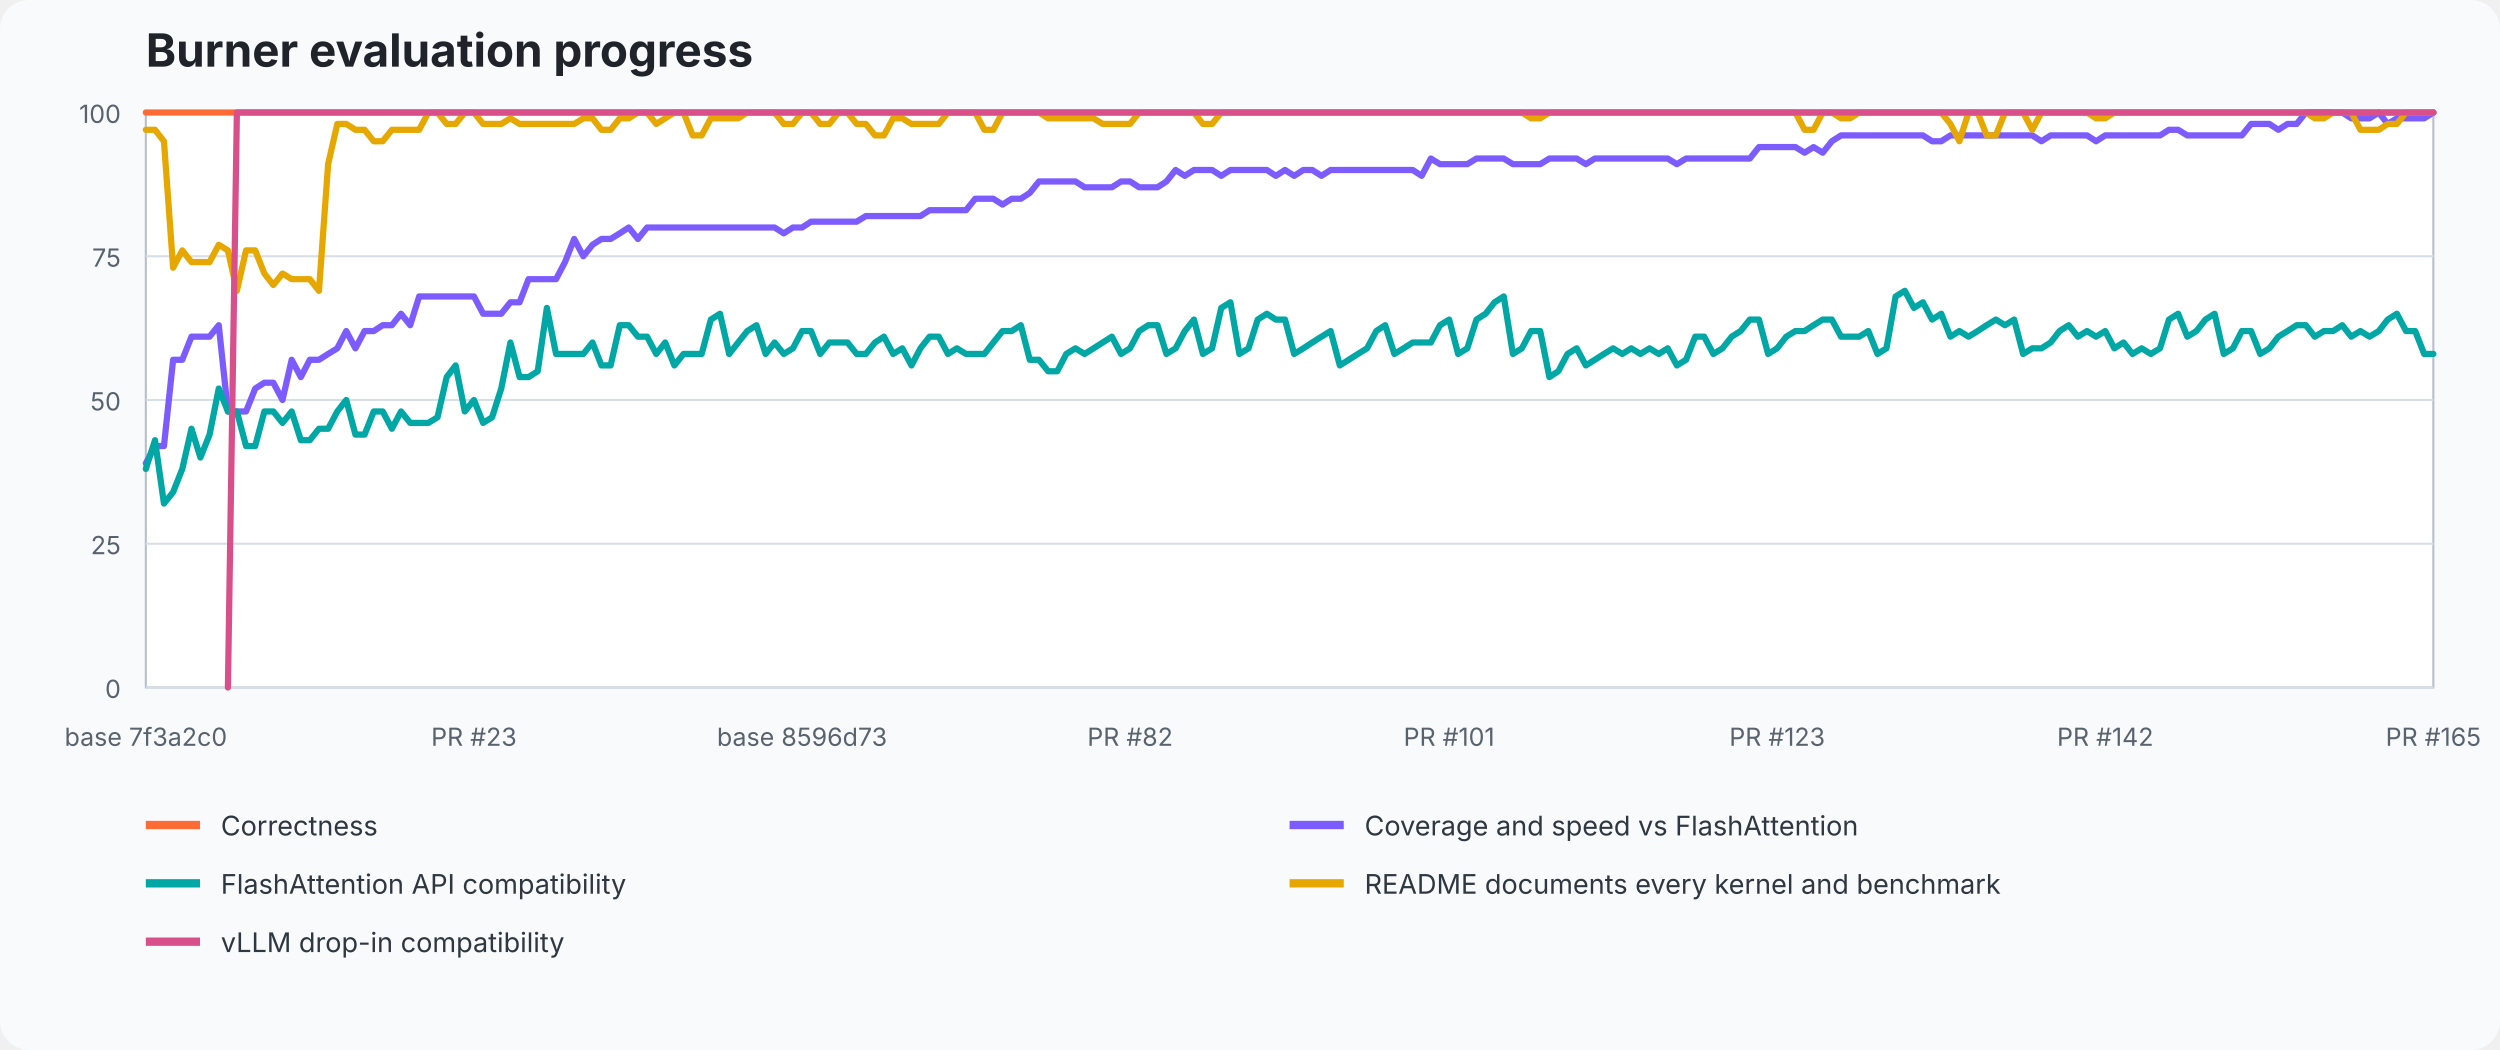
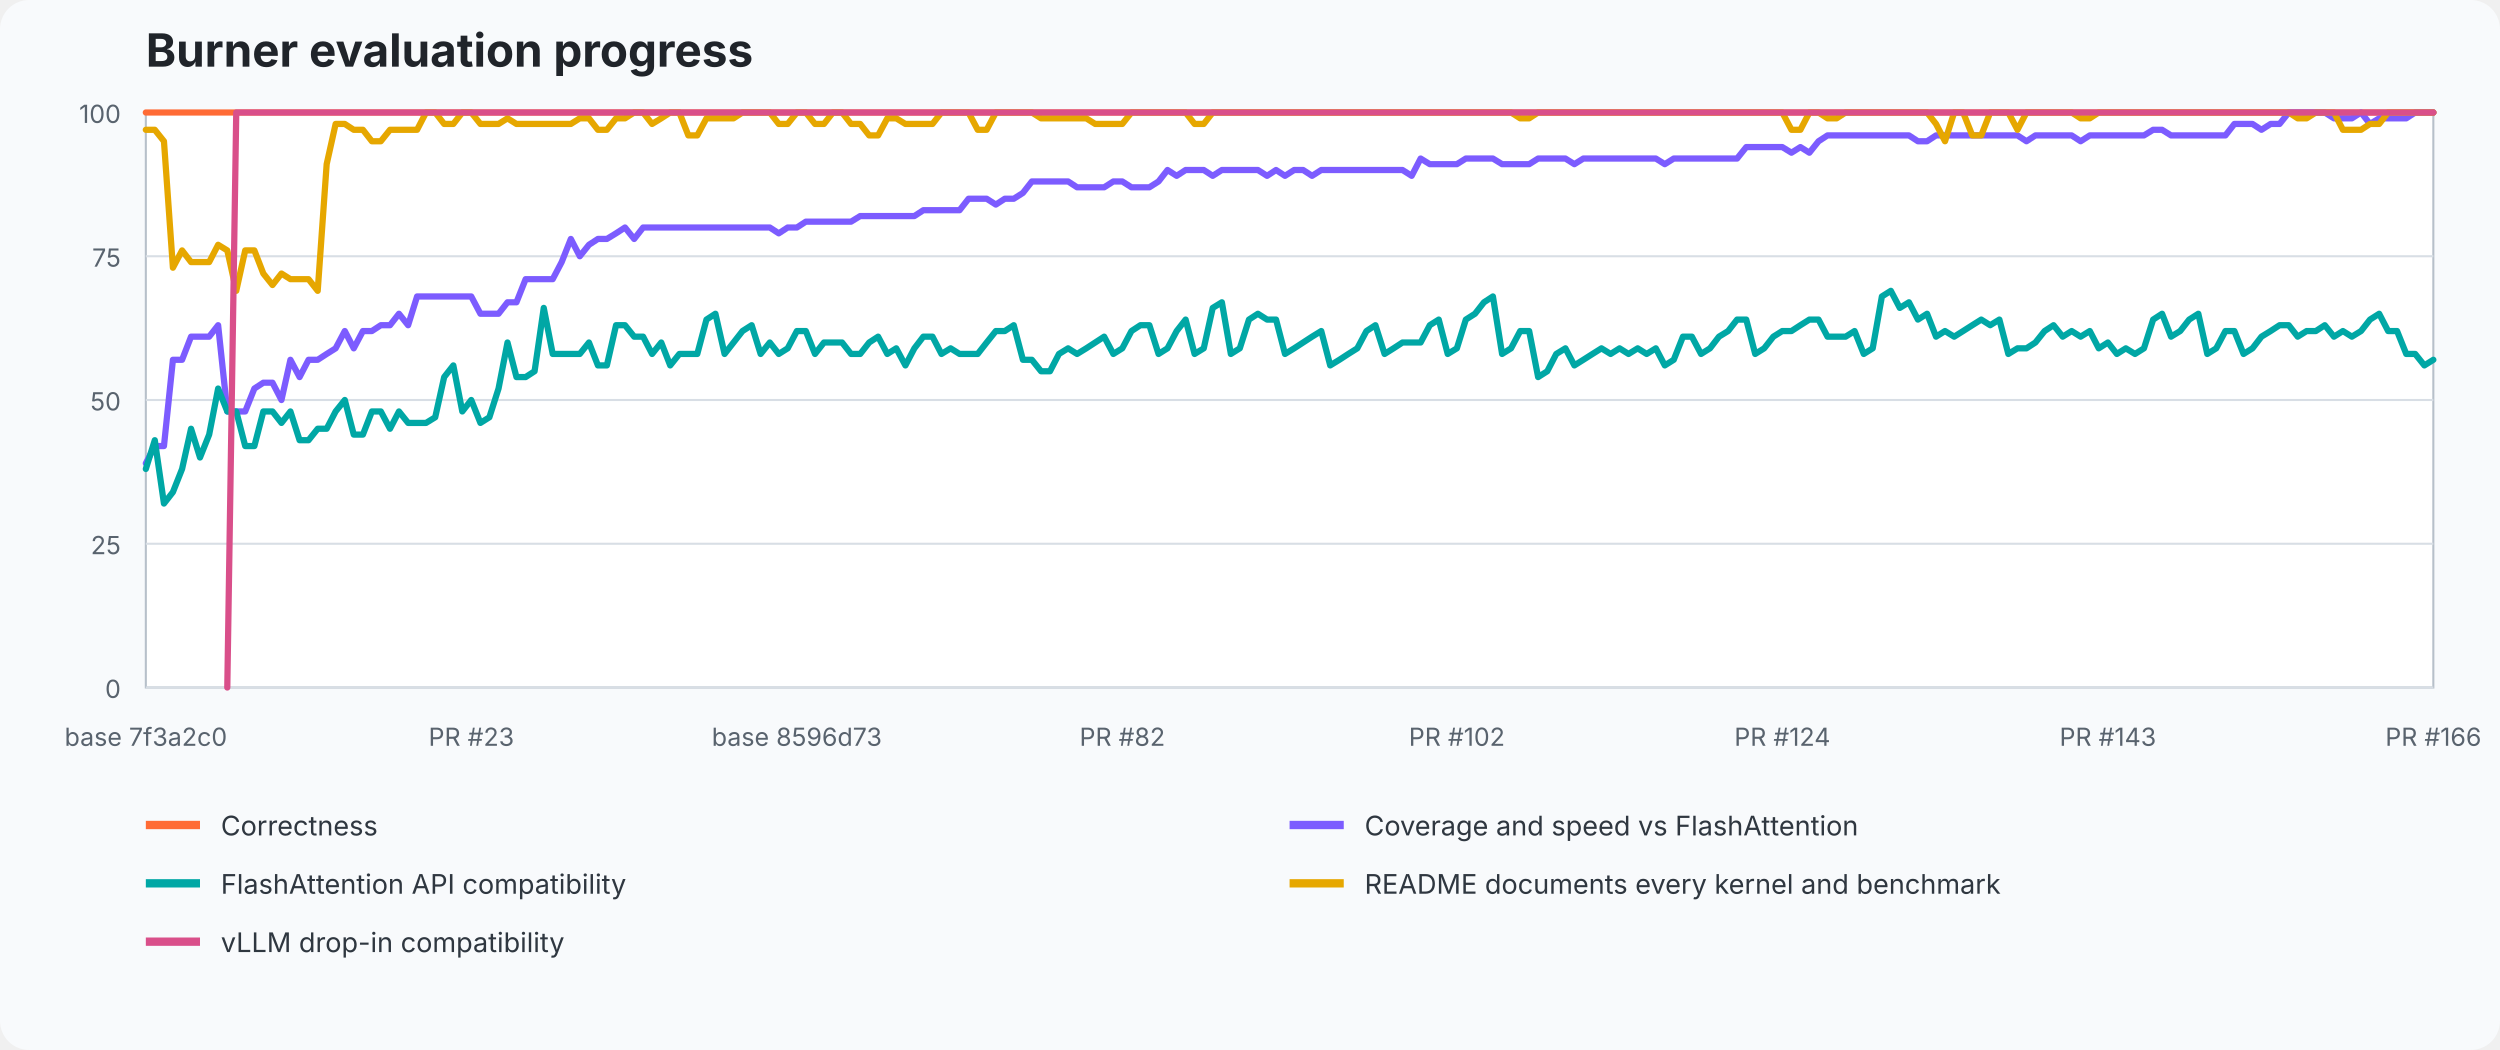
<svg xmlns="http://www.w3.org/2000/svg" width="1200" height="504" viewBox="0 0 1200 504" role="img" aria-labelledby="title desc">
  <style>text{font-family:ui-sans-serif,system-ui,-apple-system,BlinkMacSystemFont,"Segoe UI",sans-serif}.title{font-size:22px;font-weight:700;fill:#20242a}.axis{font-size:12px;fill:#59636e}.legend{font-size:13px;fill:#2f3740}.grid{stroke:#d8dee5;stroke-width:1}.plot{fill:#fff;stroke:#b7c0ca}</style>
  <rect width="100%" height="100%" fill="#f8fafc" rx="14" />
  <text x="70" y="32" class="title">Burner evaluation progress</text>
  <rect x="70" y="54" width="1098" height="276" class="plot" />
  <line x1="70" y1="330" x2="1168" y2="330" class="grid" />
  <text x="58" y="335" text-anchor="end" class="axis">0</text>
  <line x1="70" y1="261" x2="1168" y2="261" class="grid" />
  <text x="58" y="266" text-anchor="end" class="axis">25</text>
  <line x1="70" y1="192" x2="1168" y2="192" class="grid" />
  <text x="58" y="197" text-anchor="end" class="axis">50</text>
  <line x1="70" y1="123" x2="1168" y2="123" class="grid" />
  <text x="58" y="128" text-anchor="end" class="axis">75</text>
  <line x1="70" y1="54" x2="1168" y2="54" class="grid" />
  <text x="58" y="59" text-anchor="end" class="axis">100</text>
-   <polyline points="70.0,54.0 74.4,54.0 78.7,54.0 83.1,54.0 87.5,54.0 91.9,54.0 96.2,54.0 100.6,54.0 105.0,54.0 109.4,54.0 113.7,54.0 118.1,54.0 122.5,54.0 126.9,54.0 131.2,54.0 135.6,54.0 140.0,54.0 144.4,54.0 148.7,54.0 153.1,54.0 157.5,54.0 161.9,54.0 166.2,54.0 170.6,54.0 175.0,54.0 179.4,54.0 183.7,54.0 188.1,54.0 192.5,54.0 196.9,54.0 201.2,54.0 205.6,54.0 210.0,54.0 214.4,54.0 218.7,54.0 223.1,54.0 227.5,54.0 231.9,54.0 236.2,54.0 240.6,54.0 245.0,54.0 249.4,54.0 253.7,54.0 258.1,54.0 262.5,54.0 266.9,54.0 271.2,54.0 275.6,54.0 280.0,54.0 284.4,54.0 288.7,54.0 293.1,54.0 297.5,54.0 301.8,54.0 306.2,54.0 310.6,54.0 315.0,54.0 319.3,54.0 323.7,54.0 328.1,54.0 332.5,54.0 336.8,54.0 341.2,54.0 345.6,54.0 350.0,54.0 354.3,54.0 358.7,54.0 363.1,54.0 367.5,54.0 371.8,54.0 376.2,54.0 380.6,54.0 385.0,54.0 389.3,54.0 393.7,54.0 398.1,54.0 402.5,54.0 406.8,54.0 411.2,54.0 415.6,54.0 420.0,54.0 424.3,54.0 428.7,54.0 433.1,54.0 437.5,54.0 441.8,54.0 446.2,54.0 450.6,54.0 455.0,54.0 459.3,54.0 463.7,54.0 468.1,54.0 472.5,54.0 476.8,54.0 481.2,54.0 485.6,54.0 490.0,54.0 494.3,54.0 498.7,54.0 503.1,54.0 507.5,54.0 511.8,54.0 516.2,54.0 520.6,54.0 524.9,54.0 529.3,54.0 533.7,54.0 538.1,54.0 542.4,54.0 546.8,54.0 551.2,54.0 555.6,54.0 559.9,54.0 564.3,54.0 568.7,54.0 573.1,54.0 577.4,54.0 581.8,54.0 586.2,54.0 590.6,54.0 594.9,54.0 599.3,54.0 603.7,54.0 608.1,54.0 612.4,54.0 616.8,54.0 621.2,54.0 625.6,54.0 629.9,54.0 634.3,54.0 638.7,54.0 643.1,54.0 647.4,54.0 651.8,54.0 656.2,54.0 660.6,54.0 664.9,54.0 669.3,54.0 673.7,54.0 678.1,54.0 682.4,54.0 686.8,54.0 691.2,54.0 695.6,54.0 699.9,54.0 704.3,54.0 708.7,54.0 713.1,54.0 717.4,54.0 721.8,54.0 726.2,54.0 730.5,54.0 734.9,54.0 739.3,54.0 743.7,54.0 748.0,54.0 752.4,54.0 756.8,54.0 761.2,54.0 765.5,54.0 769.9,54.0 774.3,54.0 778.7,54.0 783.0,54.0 787.4,54.0 791.8,54.0 796.2,54.0 800.5,54.0 804.9,54.0 809.3,54.0 813.7,54.0 818.0,54.0 822.4,54.0 826.8,54.0 831.2,54.0 835.5,54.0 839.9,54.0 844.3,54.0 848.7,54.0 853.0,54.0 857.4,54.0 861.8,54.0 866.2,54.0 870.5,54.0 874.9,54.0 879.3,54.0 883.7,54.0 888.0,54.0 892.4,54.0 896.8,54.0 901.2,54.0 905.5,54.0 909.9,54.0 914.3,54.0 918.7,54.0 923.0,54.0 927.4,54.0 931.8,54.0 936.2,54.0 940.5,54.0 944.9,54.0 949.3,54.0 953.6,54.0 958.0,54.0 962.4,54.0 966.8,54.0 971.1,54.0 975.5,54.0 979.9,54.0 984.3,54.0 988.6,54.0 993.0,54.0 997.4,54.0 1001.8,54.0 1006.1,54.0 1010.5,54.0 1014.9,54.0 1019.3,54.0 1023.6,54.0 1028.0,54.0 1032.4,54.0 1036.8,54.0 1041.1,54.0 1045.5,54.0 1049.9,54.0 1054.3,54.0 1058.6,54.0 1063.0,54.0 1067.4,54.0 1071.8,54.0 1076.1,54.0 1080.5,54.0 1084.9,54.0 1089.3,54.0 1093.6,54.0 1098.0,54.0 1102.4,54.0 1106.8,54.0 1111.1,54.0 1115.5,54.0 1119.9,54.0 1124.3,54.0 1128.6,54.0 1133.0,54.0 1137.4,54.0 1141.8,54.0 1146.1,54.0 1150.5,54.0 1154.9,54.0 1159.3,54.0 1163.6,54.0 1168.0,54.0" fill="none" stroke="#ff6b35" stroke-width="3" stroke-linejoin="round" stroke-linecap="round" />
-   <polyline points="70.0,222.4 74.4,214.1 78.7,214.1 83.1,172.7 87.5,172.7 91.9,161.6 96.2,161.6 100.6,161.6 105.0,156.1 109.4,197.5 113.7,197.5 118.1,197.5 122.5,186.5 126.9,183.7 131.2,183.7 135.6,192.0 140.0,172.7 144.4,181.0 148.7,172.7 153.1,172.7 157.5,169.9 161.9,167.2 166.2,158.9 170.6,167.2 175.0,158.9 179.4,158.9 183.7,156.1 188.1,156.1 192.5,150.6 196.9,156.1 201.2,142.3 205.6,142.3 210.0,142.3 214.4,142.3 218.7,142.3 223.1,142.3 227.5,142.3 231.9,150.6 236.2,150.6 240.6,150.6 245.0,145.1 249.4,145.1 253.7,134.0 258.1,134.0 262.5,134.0 266.9,134.0 271.2,125.8 275.6,114.7 280.0,123.0 284.4,117.5 288.7,114.7 293.1,114.7 297.5,112.0 301.8,109.2 306.2,114.7 310.6,109.2 315.0,109.2 319.3,109.2 323.7,109.2 328.1,109.2 332.5,109.2 336.8,109.2 341.2,109.2 345.6,109.2 350.0,109.2 354.3,109.2 358.7,109.2 363.1,109.2 367.5,109.2 371.8,109.2 376.2,112.0 380.6,109.2 385.0,109.2 389.3,106.4 393.7,106.4 398.1,106.4 402.5,106.4 406.8,106.4 411.2,106.4 415.6,103.7 420.0,103.7 424.3,103.7 428.7,103.7 433.1,103.7 437.5,103.7 441.8,103.7 446.2,100.9 450.6,100.9 455.0,100.9 459.3,100.9 463.7,100.9 468.1,95.4 472.5,95.4 476.8,95.4 481.2,98.2 485.6,95.4 490.0,95.4 494.3,92.6 498.7,87.1 503.1,87.1 507.5,87.1 511.8,87.1 516.2,87.1 520.6,89.9 524.9,89.9 529.3,89.9 533.7,89.9 538.1,87.1 542.4,87.1 546.8,89.9 551.2,89.9 555.6,89.9 559.9,87.1 564.3,81.6 568.7,84.4 573.1,81.6 577.4,81.6 581.8,81.6 586.2,84.4 590.6,81.6 594.9,81.6 599.3,81.6 603.7,81.6 608.1,81.6 612.4,84.4 616.8,81.6 621.2,84.4 625.6,81.6 629.9,81.6 634.3,84.4 638.7,81.6 643.1,81.6 647.4,81.6 651.8,81.6 656.2,81.6 660.6,81.6 664.9,81.6 669.3,81.6 673.7,81.6 678.1,81.6 682.4,84.4 686.8,76.1 691.2,78.8 695.6,78.8 699.9,78.8 704.3,78.8 708.7,76.1 713.1,76.1 717.4,76.1 721.8,76.1 726.2,78.8 730.5,78.8 734.9,78.8 739.3,78.8 743.7,76.1 748.0,76.1 752.4,76.1 756.8,76.1 761.2,78.8 765.5,76.1 769.9,76.1 774.3,76.1 778.7,76.1 783.0,76.1 787.4,76.1 791.8,76.1 796.2,76.1 800.5,76.1 804.9,78.8 809.3,76.1 813.7,76.1 818.0,76.1 822.4,76.1 826.8,76.1 831.2,76.1 835.5,76.1 839.9,76.1 844.3,70.6 848.7,70.6 853.0,70.6 857.4,70.6 861.8,70.6 866.2,73.3 870.5,70.6 874.9,73.3 879.3,67.8 883.7,65.0 888.0,65.0 892.4,65.0 896.8,65.0 901.2,65.0 905.5,65.0 909.9,65.0 914.3,65.0 918.7,65.0 923.0,65.0 927.4,67.8 931.8,67.8 936.2,65.0 940.5,65.0 944.9,65.0 949.3,65.0 953.6,65.0 958.0,65.0 962.4,65.0 966.8,65.0 971.1,65.0 975.5,65.0 979.9,67.8 984.3,65.0 988.6,65.0 993.0,65.0 997.4,65.0 1001.8,65.0 1006.1,67.8 1010.5,65.0 1014.9,65.0 1019.3,65.0 1023.6,65.0 1028.0,65.0 1032.4,65.0 1036.8,65.0 1041.1,62.3 1045.5,62.3 1049.9,65.0 1054.3,65.0 1058.6,65.0 1063.0,65.0 1067.4,65.0 1071.8,65.0 1076.1,65.0 1080.5,59.5 1084.9,59.5 1089.3,59.5 1093.6,62.3 1098.0,59.5 1102.4,59.5 1106.8,54.0 1111.1,54.0 1115.5,54.0 1119.9,54.0 1124.3,54.0 1128.6,56.8 1133.0,56.8 1137.4,56.8 1141.8,54.0 1146.1,59.5 1150.5,56.8 1154.9,56.8 1159.3,56.8 1163.6,56.8 1168.0,54.0" fill="none" stroke="#7c5cff" stroke-width="3" stroke-linejoin="round" stroke-linecap="round" />
-   <polyline points="70.0,225.1 74.4,211.3 78.7,241.7 83.1,236.2 87.5,225.1 91.9,205.8 96.2,219.6 100.6,208.6 105.0,186.5 109.4,197.5 113.7,197.5 118.1,214.1 122.5,214.1 126.9,197.5 131.2,197.5 135.6,203.0 140.0,197.5 144.4,211.3 148.7,211.3 153.1,205.8 157.5,205.8 161.9,197.5 166.2,192.0 170.6,208.6 175.0,208.6 179.4,197.5 183.7,197.5 188.1,205.8 192.5,197.5 196.9,203.0 201.2,203.0 205.6,203.0 210.0,200.3 214.4,181.0 218.7,175.4 223.1,197.5 227.5,192.0 231.9,203.0 236.2,200.3 240.6,186.5 245.0,164.4 249.4,181.0 253.7,181.0 258.1,178.2 262.5,147.8 266.9,169.9 271.2,169.9 275.6,169.9 280.0,169.9 284.4,164.4 288.7,175.4 293.1,175.4 297.5,156.1 301.8,156.1 306.2,161.6 310.6,161.6 315.0,169.9 319.3,164.4 323.7,175.4 328.1,169.9 332.5,169.9 336.8,169.9 341.2,153.4 345.6,150.6 350.0,169.9 354.3,164.4 358.7,158.9 363.1,156.1 367.5,169.9 371.8,164.4 376.2,169.9 380.6,167.2 385.0,158.9 389.3,158.9 393.7,169.9 398.1,164.4 402.5,164.4 406.8,164.4 411.2,169.9 415.6,169.9 420.0,164.4 424.3,161.6 428.7,169.9 433.1,167.2 437.5,175.4 441.8,167.2 446.2,161.6 450.6,161.6 455.0,169.9 459.3,167.2 463.7,169.9 468.1,169.9 472.5,169.9 476.8,164.4 481.2,158.9 485.6,158.9 490.0,156.1 494.3,172.7 498.7,172.7 503.1,178.2 507.5,178.2 511.8,169.9 516.2,167.2 520.6,169.9 524.9,167.2 529.3,164.4 533.7,161.6 538.1,169.9 542.4,167.2 546.8,158.9 551.2,156.1 555.6,156.1 559.9,169.9 564.3,167.2 568.7,158.9 573.1,153.4 577.4,169.9 581.8,167.2 586.2,147.8 590.6,145.1 594.9,169.9 599.3,167.2 603.7,153.4 608.1,150.6 612.4,153.4 616.8,153.4 621.2,169.9 625.6,167.2 629.9,164.4 634.3,161.6 638.7,158.9 643.1,175.4 647.4,172.7 651.8,169.9 656.2,167.2 660.6,158.9 664.9,156.1 669.3,169.9 673.7,167.2 678.1,164.4 682.4,164.4 686.8,164.4 691.2,156.1 695.6,153.4 699.9,169.9 704.3,167.2 708.7,153.4 713.1,150.6 717.4,145.1 721.8,142.3 726.2,169.9 730.5,167.2 734.9,158.9 739.3,158.9 743.7,181.0 748.0,178.2 752.4,169.9 756.8,167.2 761.2,175.4 765.5,172.7 769.9,169.9 774.3,167.2 778.7,169.9 783.0,167.2 787.4,169.9 791.8,167.2 796.2,169.9 800.5,167.2 804.9,175.4 809.3,172.7 813.7,161.6 818.0,161.6 822.4,169.9 826.8,167.2 831.2,161.6 835.5,158.9 839.9,153.4 844.3,153.4 848.7,169.9 853.0,167.2 857.4,161.6 861.8,158.9 866.2,158.9 870.5,156.1 874.9,153.4 879.3,153.4 883.7,161.6 888.0,161.6 892.4,161.6 896.8,158.9 901.2,169.9 905.5,167.2 909.9,142.3 914.3,139.6 918.7,147.8 923.0,145.1 927.4,153.4 931.8,150.6 936.2,161.6 940.5,158.9 944.9,161.6 949.3,158.9 953.6,156.1 958.0,153.4 962.4,156.1 966.8,153.4 971.1,169.9 975.5,167.2 979.9,167.2 984.3,164.4 988.6,158.9 993.0,156.1 997.4,161.6 1001.8,158.9 1006.1,161.6 1010.5,158.9 1014.9,167.2 1019.3,164.4 1023.6,169.9 1028.0,167.2 1032.4,169.9 1036.8,167.2 1041.1,153.4 1045.5,150.6 1049.9,161.6 1054.3,158.9 1058.6,153.4 1063.0,150.6 1067.4,169.9 1071.8,167.2 1076.1,158.9 1080.5,158.9 1084.9,169.9 1089.3,167.2 1093.6,161.6 1098.0,158.9 1102.4,156.1 1106.8,156.1 1111.1,161.6 1115.5,158.9 1119.9,158.9 1124.3,156.1 1128.6,161.6 1133.0,158.9 1137.4,161.6 1141.8,158.9 1146.1,153.4 1150.5,150.6 1154.9,158.9 1159.3,158.9 1163.6,169.9 1168.0,169.9" fill="none" stroke="#00a7a5" stroke-width="3" stroke-linejoin="round" stroke-linecap="round" />
-   <polyline points="70.0,62.3 74.4,62.3 78.7,67.8 83.1,128.5 87.5,120.2 91.9,125.8 96.2,125.8 100.6,125.8 105.0,117.5 109.4,120.2 113.7,139.6 118.1,120.2 122.5,120.2 126.9,131.3 131.2,136.8 135.6,131.3 140.0,134.0 144.4,134.0 148.7,134.0 153.1,139.6 157.5,78.8 161.9,59.5 166.2,59.5 170.6,62.3 175.0,62.3 179.4,67.8 183.7,67.8 188.1,62.3 192.5,62.3 196.9,62.3 201.2,62.3 205.6,54.0 210.0,54.0 214.4,59.5 218.7,59.5 223.1,54.0 227.5,54.0 231.9,59.5 236.2,59.5 240.6,59.5 245.0,56.8 249.4,59.5 253.7,59.5 258.1,59.5 262.5,59.5 266.9,59.5 271.2,59.5 275.6,59.5 280.0,56.8 284.4,56.8 288.7,62.3 293.1,62.3 297.5,56.8 301.8,56.8 306.2,54.0 310.6,54.0 315.0,59.5 319.3,56.8 323.7,54.0 328.1,54.0 332.5,65.0 336.8,65.0 341.2,56.8 345.6,56.8 350.0,56.8 354.3,56.8 358.7,54.0 363.1,54.0 367.5,54.0 371.8,54.0 376.2,59.5 380.6,59.5 385.0,54.0 389.3,54.0 393.7,59.5 398.1,59.5 402.5,54.0 406.8,54.0 411.2,59.5 415.6,59.5 420.0,65.0 424.3,65.0 428.7,56.8 433.1,56.8 437.5,59.5 441.8,59.5 446.2,59.5 450.6,59.5 455.0,54.0 459.3,54.0 463.7,54.0 468.1,54.0 472.5,62.3 476.8,62.3 481.2,54.0 485.6,54.0 490.0,54.0 494.3,54.0 498.7,54.0 503.1,56.8 507.5,56.8 511.8,56.8 516.2,56.8 520.6,56.8 524.9,56.8 529.3,59.5 533.7,59.5 538.1,59.5 542.4,59.5 546.8,54.0 551.2,54.0 555.6,54.0 559.9,54.0 564.3,54.0 568.7,54.0 573.1,54.0 577.4,59.5 581.8,59.5 586.2,54.0 590.6,54.0 594.9,54.0 599.3,54.0 603.7,54.0 608.1,54.0 612.4,54.0 616.8,54.0 621.2,54.0 625.6,54.0 629.9,54.0 634.3,54.0 638.7,54.0 643.1,54.0 647.4,54.0 651.8,54.0 656.2,54.0 660.6,54.0 664.9,54.0 669.3,54.0 673.7,54.0 678.1,54.0 682.4,54.0 686.8,54.0 691.2,54.0 695.6,54.0 699.9,54.0 704.3,54.0 708.7,54.0 713.1,54.0 717.4,54.0 721.8,54.0 726.2,54.0 730.5,54.0 734.9,56.8 739.3,56.8 743.7,54.0 748.0,54.0 752.4,54.0 756.8,54.0 761.2,54.0 765.5,54.0 769.9,54.0 774.3,54.0 778.7,54.0 783.0,54.0 787.4,54.0 791.8,54.0 796.2,54.0 800.5,54.0 804.9,54.0 809.3,54.0 813.7,54.0 818.0,54.0 822.4,54.0 826.8,54.0 831.2,54.0 835.5,54.0 839.9,54.0 844.3,54.0 848.7,54.0 853.0,54.0 857.4,54.0 861.8,54.0 866.2,62.3 870.5,62.3 874.9,54.0 879.3,54.0 883.7,56.8 888.0,56.8 892.4,54.0 896.8,54.0 901.2,54.0 905.5,54.0 909.9,54.0 914.3,54.0 918.7,54.0 923.0,54.0 927.4,54.0 931.8,54.0 936.2,59.5 940.5,67.8 944.9,54.0 949.3,54.0 953.6,65.0 958.0,65.0 962.4,54.0 966.8,54.0 971.1,54.0 975.5,62.3 979.9,54.0 984.3,54.0 988.6,54.0 993.0,54.0 997.4,54.0 1001.8,54.0 1006.1,56.8 1010.5,56.8 1014.9,54.0 1019.3,54.0 1023.6,54.0 1028.0,54.0 1032.4,54.0 1036.8,54.0 1041.1,54.0 1045.5,54.0 1049.9,54.0 1054.3,54.0 1058.6,54.0 1063.0,54.0 1067.4,54.0 1071.8,54.0 1076.1,54.0 1080.5,54.0 1084.9,54.0 1089.3,54.0 1093.6,54.0 1098.0,54.0 1102.4,54.0 1106.8,54.0 1111.1,56.8 1115.5,56.8 1119.9,54.0 1124.3,54.0 1128.6,54.0 1133.0,62.3 1137.4,62.3 1141.8,62.3 1146.1,59.5 1150.5,59.5 1154.9,54.0 1159.3,54.0 1163.6,54.0 1168.0,54.0" fill="none" stroke="#e6a700" stroke-width="3" stroke-linejoin="round" stroke-linecap="round" />
-   <polyline points="109.4,330.0 113.7,54.0 118.1,54.0 122.5,54.0 126.9,54.0 131.2,54.0 135.6,54.0 140.0,54.0 144.4,54.0 148.7,54.0 153.1,54.0 157.5,54.0 161.9,54.0 166.2,54.0 170.6,54.0 175.0,54.0 179.4,54.0 183.7,54.0 188.1,54.0 192.5,54.0 196.9,54.0 201.2,54.0 205.6,54.0 210.0,54.0 214.4,54.0 218.7,54.0 223.1,54.0 227.5,54.0 231.9,54.0 236.2,54.0 240.6,54.0 245.0,54.0 249.4,54.0 253.7,54.0 258.1,54.0 262.5,54.0 266.9,54.0 271.2,54.0 275.6,54.0 280.0,54.0 284.4,54.0 288.7,54.0 293.1,54.0 297.5,54.0 301.8,54.0 306.2,54.0 310.6,54.0 315.0,54.0 319.3,54.0 323.7,54.0 328.1,54.0 332.5,54.0 336.8,54.0 341.2,54.0 345.6,54.0 350.0,54.0 354.3,54.0 358.7,54.0 363.1,54.0 367.5,54.0 371.8,54.0 376.2,54.0 380.6,54.0 385.0,54.0 389.3,54.0 393.7,54.0 398.1,54.0 402.5,54.0 406.8,54.0 411.2,54.0 415.6,54.0 420.0,54.0 424.3,54.0 428.7,54.0 433.1,54.0 437.5,54.0 441.8,54.0 446.2,54.0 450.6,54.0 455.0,54.0 459.3,54.0 463.7,54.0 468.1,54.0 472.5,54.0 476.8,54.0 481.2,54.0 485.6,54.0 490.0,54.0 494.3,54.0 498.7,54.0 503.1,54.0 507.5,54.0 511.8,54.0 516.2,54.0 520.6,54.0 524.9,54.0 529.3,54.0 533.7,54.0 538.1,54.0 542.4,54.0 546.8,54.0 551.2,54.0 555.6,54.0 559.9,54.0 564.3,54.0 568.7,54.0 573.1,54.0 577.4,54.0 581.8,54.0 586.2,54.0 590.6,54.0 594.9,54.0 599.3,54.0 603.7,54.0 608.1,54.0 612.4,54.0 616.8,54.0 621.2,54.0 625.6,54.0 629.9,54.0 634.3,54.0 638.7,54.0 643.1,54.0 647.4,54.0 651.8,54.0 656.2,54.0 660.6,54.0 664.9,54.0 669.3,54.0 673.7,54.0 678.1,54.0 682.4,54.0 686.8,54.0 691.2,54.0 695.6,54.0 699.9,54.0 704.3,54.0 708.7,54.0 713.1,54.0 717.4,54.0 721.8,54.0 726.2,54.0 730.5,54.0 734.9,54.0 739.3,54.0 743.7,54.0 748.0,54.0 752.4,54.0 756.8,54.0 761.2,54.0 765.5,54.0 769.9,54.0 774.3,54.0 778.7,54.0 783.0,54.0 787.4,54.0 791.8,54.0 796.2,54.0 800.5,54.0 804.9,54.0 809.3,54.0 813.7,54.0 818.0,54.0 822.4,54.0 826.8,54.0 831.2,54.0 835.5,54.0 839.9,54.0 844.3,54.0 848.7,54.0 853.0,54.0 857.4,54.0 861.8,54.0 866.2,54.0 870.5,54.0 874.9,54.0 879.3,54.0 883.7,54.0 888.0,54.0 892.4,54.0 896.8,54.0 901.2,54.0 905.5,54.0 909.9,54.0 914.3,54.0 918.7,54.0 923.0,54.0 927.4,54.0 931.8,54.0 936.2,54.0 940.5,54.0 944.9,54.0 949.3,54.0 953.6,54.0 958.0,54.0 962.4,54.0 966.8,54.0 971.1,54.0 975.5,54.0 979.9,54.0 984.3,54.0 988.6,54.0 993.0,54.0 997.4,54.0 1001.8,54.0 1006.1,54.0 1010.5,54.0 1014.9,54.0 1019.3,54.0 1023.6,54.0 1028.0,54.0 1032.4,54.0 1036.8,54.0 1041.1,54.0 1045.5,54.0 1049.9,54.0 1054.3,54.0 1058.6,54.0 1063.0,54.0 1067.4,54.0 1071.8,54.0 1076.1,54.0 1080.5,54.0 1084.9,54.0 1089.3,54.0 1093.6,54.0 1098.0,54.0 1102.4,54.0 1106.8,54.0 1111.1,54.0 1115.5,54.0 1119.9,54.0 1124.3,54.0 1128.6,54.0 1133.0,54.0 1137.4,54.0 1141.8,54.0 1146.1,54.0 1150.5,54.0 1154.9,54.0 1159.3,54.0 1163.6,54.0 1168.0,54.0" fill="none" stroke="#d94f8a" stroke-width="3" stroke-linejoin="round" stroke-linecap="round" />
+   <polyline points="70.0,54.0 74.3,54.0 78.7,54.0 83.0,54.0 87.4,54.0 91.7,54.0 96.0,54.0 100.4,54.0 104.7,54.0 109.1,54.0 113.4,54.0 117.7,54.0 122.1,54.0 126.4,54.0 130.8,54.0 135.1,54.0 139.4,54.0 143.8,54.0 148.1,54.0 152.5,54.0 156.8,54.0 161.1,54.0 165.5,54.0 169.8,54.0 174.2,54.0 178.5,54.0 182.8,54.0 187.2,54.0 191.5,54.0 195.9,54.0 200.2,54.0 204.5,54.0 208.9,54.0 213.2,54.0 217.6,54.0 221.9,54.0 226.2,54.0 230.6,54.0 234.9,54.0 239.3,54.0 243.6,54.0 247.9,54.0 252.3,54.0 256.6,54.0 261.0,54.0 265.3,54.0 269.6,54.0 274.0,54.0 278.3,54.0 282.7,54.0 287.0,54.0 291.3,54.0 295.7,54.0 300.0,54.0 304.4,54.0 308.7,54.0 313.0,54.0 317.4,54.0 321.7,54.0 326.1,54.0 330.4,54.0 334.7,54.0 339.1,54.0 343.4,54.0 347.8,54.0 352.1,54.0 356.4,54.0 360.8,54.0 365.1,54.0 369.5,54.0 373.8,54.0 378.1,54.0 382.5,54.0 386.8,54.0 391.2,54.0 395.5,54.0 399.8,54.0 404.2,54.0 408.5,54.0 412.9,54.0 417.2,54.0 421.5,54.0 425.9,54.0 430.2,54.0 434.6,54.0 438.9,54.0 443.2,54.0 447.6,54.0 451.9,54.0 456.3,54.0 460.6,54.0 464.9,54.0 469.3,54.0 473.6,54.0 478.0,54.0 482.3,54.0 486.6,54.0 491.0,54.0 495.3,54.0 499.7,54.0 504.0,54.0 508.3,54.0 512.7,54.0 517.0,54.0 521.4,54.0 525.7,54.0 530.0,54.0 534.4,54.0 538.7,54.0 543.1,54.0 547.4,54.0 551.7,54.0 556.1,54.0 560.4,54.0 564.8,54.0 569.1,54.0 573.4,54.0 577.8,54.0 582.1,54.0 586.5,54.0 590.8,54.0 595.1,54.0 599.5,54.0 603.8,54.0 608.2,54.0 612.5,54.0 616.8,54.0 621.2,54.0 625.5,54.0 629.8,54.0 634.2,54.0 638.5,54.0 642.9,54.0 647.2,54.0 651.5,54.0 655.9,54.0 660.2,54.0 664.6,54.0 668.9,54.0 673.2,54.0 677.6,54.0 681.9,54.0 686.3,54.0 690.6,54.0 694.9,54.0 699.3,54.0 703.6,54.0 708.0,54.0 712.3,54.0 716.6,54.0 721.0,54.0 725.3,54.0 729.7,54.0 734.0,54.0 738.3,54.0 742.7,54.0 747.0,54.0 751.4,54.0 755.7,54.0 760.0,54.0 764.4,54.0 768.7,54.0 773.1,54.0 777.4,54.0 781.7,54.0 786.1,54.0 790.4,54.0 794.8,54.0 799.1,54.0 803.4,54.0 807.8,54.0 812.1,54.0 816.5,54.0 820.8,54.0 825.1,54.0 829.5,54.0 833.8,54.0 838.2,54.0 842.5,54.0 846.8,54.0 851.2,54.0 855.5,54.0 859.9,54.0 864.2,54.0 868.5,54.0 872.9,54.0 877.2,54.0 881.6,54.0 885.9,54.0 890.2,54.0 894.6,54.0 898.9,54.0 903.3,54.0 907.6,54.0 911.9,54.0 916.3,54.0 920.6,54.0 925.0,54.0 929.3,54.0 933.6,54.0 938.0,54.0 942.3,54.0 946.7,54.0 951.0,54.0 955.3,54.0 959.7,54.0 964.0,54.0 968.4,54.0 972.7,54.0 977.0,54.0 981.4,54.0 985.7,54.0 990.1,54.0 994.4,54.0 998.7,54.0 1003.1,54.0 1007.4,54.0 1011.8,54.0 1016.1,54.0 1020.4,54.0 1024.8,54.0 1029.1,54.0 1033.5,54.0 1037.8,54.0 1042.1,54.0 1046.5,54.0 1050.8,54.0 1055.2,54.0 1059.5,54.0 1063.8,54.0 1068.2,54.0 1072.5,54.0 1076.9,54.0 1081.2,54.0 1085.5,54.0 1089.9,54.0 1094.2,54.0 1098.6,54.0 1102.9,54.0 1107.2,54.0 1111.6,54.0 1115.9,54.0 1120.3,54.0 1124.6,54.0 1128.9,54.0 1133.3,54.0 1137.6,54.0 1142.0,54.0 1146.3,54.0 1150.6,54.0 1155.0,54.0 1159.3,54.0 1163.7,54.0 1168.0,54.0" fill="none" stroke="#ff6b35" stroke-width="3" stroke-linejoin="round" stroke-linecap="round" />
+   <polyline points="70.0,222.4 74.3,214.1 78.7,214.1 83.0,172.7 87.4,172.7 91.7,161.6 96.0,161.6 100.4,161.6 104.7,156.1 109.1,197.5 113.4,197.5 117.7,197.5 122.1,186.5 126.4,183.7 130.8,183.7 135.1,192.0 139.4,172.7 143.8,181.0 148.1,172.7 152.5,172.7 156.8,169.9 161.1,167.2 165.5,158.9 169.8,167.2 174.2,158.9 178.5,158.9 182.8,156.1 187.2,156.1 191.5,150.6 195.9,156.1 200.2,142.3 204.5,142.3 208.9,142.3 213.2,142.3 217.6,142.3 221.9,142.3 226.2,142.3 230.6,150.6 234.9,150.6 239.3,150.6 243.6,145.1 247.9,145.1 252.3,134.0 256.6,134.0 261.0,134.0 265.3,134.0 269.6,125.8 274.0,114.7 278.3,123.0 282.7,117.5 287.0,114.7 291.3,114.7 295.7,112.0 300.0,109.2 304.4,114.7 308.7,109.2 313.0,109.2 317.4,109.2 321.7,109.2 326.1,109.2 330.4,109.2 334.7,109.2 339.1,109.2 343.4,109.2 347.8,109.2 352.1,109.2 356.4,109.2 360.8,109.2 365.1,109.2 369.5,109.2 373.8,112.0 378.1,109.2 382.5,109.2 386.8,106.4 391.2,106.4 395.5,106.4 399.8,106.4 404.2,106.4 408.5,106.4 412.9,103.7 417.2,103.7 421.5,103.7 425.9,103.7 430.2,103.7 434.6,103.7 438.9,103.7 443.2,100.9 447.6,100.9 451.9,100.9 456.3,100.9 460.6,100.9 464.9,95.4 469.3,95.4 473.6,95.4 478.0,98.2 482.3,95.4 486.6,95.4 491.0,92.6 495.3,87.1 499.7,87.1 504.0,87.1 508.3,87.1 512.7,87.1 517.0,89.9 521.4,89.9 525.7,89.9 530.0,89.9 534.4,87.1 538.7,87.1 543.1,89.9 547.4,89.9 551.7,89.9 556.1,87.1 560.4,81.6 564.8,84.4 569.1,81.6 573.4,81.6 577.8,81.6 582.1,84.4 586.5,81.6 590.8,81.6 595.1,81.6 599.5,81.6 603.8,81.6 608.2,84.4 612.5,81.6 616.8,84.4 621.2,81.6 625.5,81.6 629.8,84.4 634.2,81.6 638.5,81.6 642.9,81.6 647.2,81.6 651.5,81.6 655.9,81.6 660.2,81.6 664.6,81.6 668.9,81.6 673.2,81.6 677.6,84.4 681.9,76.1 686.3,78.8 690.6,78.8 694.9,78.8 699.3,78.8 703.6,76.1 708.0,76.1 712.3,76.1 716.6,76.1 721.0,78.8 725.3,78.8 729.7,78.8 734.0,78.8 738.3,76.1 742.7,76.1 747.0,76.1 751.4,76.1 755.7,78.8 760.0,76.1 764.4,76.1 768.7,76.1 773.1,76.1 777.4,76.1 781.7,76.1 786.1,76.1 790.4,76.1 794.8,76.1 799.1,78.8 803.4,76.1 807.8,76.1 812.1,76.1 816.5,76.1 820.8,76.1 825.1,76.1 829.5,76.1 833.8,76.1 838.2,70.6 842.5,70.6 846.8,70.6 851.2,70.6 855.5,70.6 859.9,73.3 864.2,70.6 868.5,73.3 872.9,67.8 877.2,65.0 881.6,65.0 885.9,65.0 890.2,65.0 894.6,65.0 898.9,65.0 903.3,65.0 907.6,65.0 911.9,65.0 916.3,65.0 920.6,67.8 925.0,67.8 929.3,65.0 933.6,65.0 938.0,65.0 942.3,65.0 946.7,65.0 951.0,65.0 955.3,65.0 959.7,65.0 964.0,65.0 968.4,65.0 972.7,67.8 977.0,65.0 981.4,65.0 985.7,65.0 990.1,65.0 994.4,65.0 998.7,67.8 1003.1,65.0 1007.4,65.0 1011.8,65.0 1016.1,65.0 1020.4,65.0 1024.8,65.0 1029.1,65.0 1033.5,62.3 1037.8,62.3 1042.1,65.0 1046.5,65.0 1050.8,65.0 1055.2,65.0 1059.5,65.0 1063.8,65.0 1068.2,65.0 1072.5,59.5 1076.9,59.5 1081.2,59.5 1085.5,62.3 1089.9,59.5 1094.2,59.5 1098.6,54.0 1102.9,54.0 1107.2,54.0 1111.6,54.0 1115.9,54.0 1120.3,56.8 1124.6,56.8 1128.9,56.8 1133.3,54.0 1137.6,59.5 1142.0,56.8 1146.3,56.8 1150.6,56.8 1155.0,56.8 1159.3,54.0 1163.7,54.0 1168.0,54.0" fill="none" stroke="#7c5cff" stroke-width="3" stroke-linejoin="round" stroke-linecap="round" />
+   <polyline points="70.0,225.1 74.3,211.3 78.7,241.7 83.0,236.2 87.4,225.1 91.7,205.8 96.0,219.6 100.4,208.6 104.7,186.5 109.1,197.5 113.4,197.5 117.7,214.1 122.1,214.1 126.4,197.5 130.8,197.5 135.1,203.0 139.4,197.5 143.8,211.3 148.1,211.3 152.5,205.8 156.8,205.8 161.1,197.5 165.5,192.0 169.8,208.6 174.2,208.6 178.5,197.5 182.8,197.5 187.2,205.8 191.5,197.5 195.9,203.0 200.2,203.0 204.5,203.0 208.9,200.3 213.2,181.0 217.6,175.4 221.9,197.5 226.2,192.0 230.6,203.0 234.9,200.3 239.3,186.5 243.6,164.4 247.9,181.0 252.3,181.0 256.6,178.2 261.0,147.8 265.3,169.9 269.6,169.9 274.0,169.9 278.3,169.9 282.7,164.4 287.0,175.4 291.3,175.4 295.7,156.1 300.0,156.1 304.4,161.6 308.7,161.6 313.0,169.9 317.4,164.4 321.7,175.4 326.1,169.9 330.4,169.9 334.7,169.9 339.1,153.4 343.4,150.6 347.8,169.9 352.1,164.4 356.4,158.9 360.8,156.1 365.1,169.9 369.5,164.4 373.8,169.9 378.1,167.2 382.5,158.9 386.8,158.9 391.2,169.9 395.5,164.4 399.8,164.4 404.2,164.4 408.5,169.9 412.9,169.9 417.2,164.4 421.5,161.6 425.9,169.9 430.2,167.2 434.6,175.4 438.9,167.2 443.2,161.6 447.6,161.6 451.9,169.9 456.3,167.2 460.6,169.9 464.9,169.9 469.3,169.9 473.6,164.4 478.0,158.9 482.3,158.9 486.6,156.1 491.0,172.7 495.3,172.7 499.7,178.2 504.0,178.2 508.3,169.9 512.7,167.2 517.0,169.9 521.4,167.2 525.7,164.4 530.0,161.6 534.4,169.9 538.7,167.2 543.1,158.9 547.4,156.1 551.7,156.1 556.1,169.9 560.4,167.2 564.8,158.9 569.1,153.4 573.4,169.9 577.8,167.2 582.1,147.8 586.5,145.1 590.8,169.9 595.1,167.2 599.5,153.4 603.8,150.6 608.2,153.4 612.5,153.4 616.8,169.9 621.2,167.2 625.5,164.4 629.8,161.6 634.2,158.9 638.5,175.4 642.9,172.7 647.2,169.9 651.5,167.2 655.9,158.9 660.2,156.1 664.6,169.9 668.9,167.2 673.2,164.4 677.6,164.4 681.9,164.4 686.3,156.1 690.6,153.4 694.9,169.9 699.3,167.2 703.6,153.4 708.0,150.6 712.3,145.1 716.6,142.3 721.0,169.9 725.3,167.2 729.7,158.9 734.0,158.9 738.3,181.0 742.7,178.2 747.0,169.9 751.4,167.2 755.7,175.4 760.0,172.7 764.4,169.9 768.7,167.2 773.1,169.9 777.4,167.2 781.7,169.9 786.1,167.2 790.4,169.9 794.8,167.2 799.1,175.4 803.4,172.7 807.8,161.6 812.1,161.6 816.5,169.9 820.8,167.2 825.1,161.6 829.5,158.9 833.8,153.4 838.2,153.4 842.5,169.9 846.8,167.2 851.2,161.6 855.5,158.9 859.9,158.9 864.2,156.1 868.5,153.4 872.9,153.4 877.2,161.6 881.6,161.6 885.9,161.6 890.2,158.9 894.6,169.9 898.9,167.2 903.3,142.3 907.6,139.6 911.9,147.8 916.3,145.1 920.6,153.4 925.0,150.6 929.3,161.6 933.6,158.9 938.0,161.6 942.3,158.9 946.7,156.1 951.0,153.4 955.3,156.1 959.7,153.4 964.0,169.9 968.4,167.2 972.7,167.2 977.0,164.4 981.4,158.9 985.7,156.1 990.1,161.6 994.4,158.9 998.7,161.6 1003.1,158.9 1007.4,167.2 1011.8,164.4 1016.1,169.9 1020.4,167.2 1024.8,169.9 1029.1,167.2 1033.5,153.4 1037.8,150.6 1042.1,161.6 1046.5,158.9 1050.8,153.4 1055.2,150.6 1059.5,169.9 1063.8,167.2 1068.2,158.9 1072.5,158.9 1076.9,169.9 1081.2,167.2 1085.5,161.6 1089.9,158.9 1094.2,156.1 1098.6,156.1 1102.9,161.6 1107.2,158.9 1111.6,158.9 1115.9,156.1 1120.3,161.6 1124.6,158.9 1128.9,161.6 1133.3,158.9 1137.6,153.4 1142.0,150.6 1146.3,158.9 1150.6,158.9 1155.0,169.9 1159.3,169.9 1163.7,175.4 1168.0,172.7" fill="none" stroke="#00a7a5" stroke-width="3" stroke-linejoin="round" stroke-linecap="round" />
+   <polyline points="70.0,62.3 74.3,62.3 78.7,67.8 83.0,128.5 87.4,120.2 91.7,125.8 96.0,125.8 100.4,125.8 104.7,117.5 109.1,120.2 113.4,139.6 117.7,120.2 122.1,120.2 126.4,131.3 130.8,136.8 135.1,131.3 139.4,134.0 143.8,134.0 148.1,134.0 152.5,139.6 156.8,78.8 161.1,59.5 165.5,59.5 169.8,62.3 174.2,62.3 178.5,67.8 182.8,67.8 187.2,62.3 191.5,62.3 195.9,62.3 200.2,62.3 204.5,54.0 208.9,54.0 213.2,59.5 217.6,59.5 221.9,54.0 226.2,54.0 230.6,59.5 234.9,59.5 239.3,59.5 243.6,56.8 247.9,59.5 252.3,59.5 256.6,59.5 261.0,59.5 265.3,59.5 269.6,59.5 274.0,59.5 278.3,56.8 282.7,56.8 287.0,62.3 291.3,62.3 295.7,56.8 300.0,56.8 304.4,54.0 308.7,54.0 313.0,59.5 317.4,56.8 321.7,54.0 326.1,54.0 330.4,65.0 334.7,65.0 339.1,56.8 343.4,56.8 347.8,56.8 352.1,56.8 356.4,54.0 360.8,54.0 365.1,54.0 369.5,54.0 373.8,59.5 378.1,59.5 382.5,54.0 386.8,54.0 391.2,59.5 395.5,59.5 399.8,54.0 404.2,54.0 408.5,59.5 412.9,59.5 417.2,65.0 421.5,65.0 425.9,56.8 430.2,56.8 434.6,59.5 438.9,59.5 443.2,59.5 447.6,59.5 451.9,54.0 456.3,54.0 460.6,54.0 464.9,54.0 469.3,62.3 473.6,62.3 478.0,54.0 482.3,54.0 486.6,54.0 491.0,54.0 495.3,54.0 499.7,56.8 504.0,56.8 508.3,56.8 512.7,56.8 517.0,56.8 521.4,56.8 525.7,59.5 530.0,59.5 534.4,59.5 538.7,59.5 543.1,54.0 547.4,54.0 551.7,54.0 556.1,54.0 560.4,54.0 564.8,54.0 569.1,54.0 573.4,59.5 577.8,59.5 582.1,54.0 586.5,54.0 590.8,54.0 595.1,54.0 599.5,54.0 603.8,54.0 608.2,54.0 612.5,54.0 616.8,54.0 621.2,54.0 625.5,54.0 629.8,54.0 634.2,54.0 638.5,54.0 642.9,54.0 647.2,54.0 651.5,54.0 655.9,54.0 660.2,54.0 664.6,54.0 668.9,54.0 673.2,54.0 677.6,54.0 681.9,54.0 686.3,54.0 690.6,54.0 694.9,54.0 699.3,54.0 703.6,54.0 708.0,54.0 712.3,54.0 716.6,54.0 721.0,54.0 725.3,54.0 729.7,56.8 734.0,56.8 738.3,54.0 742.7,54.0 747.0,54.0 751.4,54.0 755.7,54.0 760.0,54.0 764.4,54.0 768.7,54.0 773.1,54.0 777.4,54.0 781.7,54.0 786.1,54.0 790.4,54.0 794.8,54.0 799.1,54.0 803.4,54.0 807.8,54.0 812.1,54.0 816.5,54.0 820.8,54.0 825.1,54.0 829.5,54.0 833.8,54.0 838.2,54.0 842.5,54.0 846.8,54.0 851.2,54.0 855.5,54.0 859.9,62.3 864.2,62.3 868.5,54.0 872.9,54.0 877.2,56.8 881.6,56.8 885.9,54.0 890.2,54.0 894.6,54.0 898.9,54.0 903.3,54.0 907.6,54.0 911.9,54.0 916.3,54.0 920.6,54.0 925.0,54.0 929.3,59.5 933.6,67.8 938.0,54.0 942.3,54.0 946.7,65.0 951.0,65.0 955.3,54.0 959.7,54.0 964.0,54.0 968.4,62.3 972.7,54.0 977.0,54.0 981.4,54.0 985.7,54.0 990.1,54.0 994.4,54.0 998.7,56.8 1003.1,56.8 1007.4,54.0 1011.8,54.0 1016.1,54.0 1020.4,54.0 1024.8,54.0 1029.1,54.0 1033.5,54.0 1037.8,54.0 1042.1,54.0 1046.5,54.0 1050.8,54.0 1055.2,54.0 1059.5,54.0 1063.8,54.0 1068.2,54.0 1072.5,54.0 1076.9,54.0 1081.2,54.0 1085.5,54.0 1089.9,54.0 1094.2,54.0 1098.6,54.0 1102.9,56.8 1107.2,56.8 1111.6,54.0 1115.9,54.0 1120.3,54.0 1124.6,62.3 1128.9,62.3 1133.3,62.3 1137.6,59.5 1142.0,59.5 1146.3,54.0 1150.6,54.0 1155.0,54.0 1159.3,54.0 1163.7,54.0 1168.0,54.0" fill="none" stroke="#e6a700" stroke-width="3" stroke-linejoin="round" stroke-linecap="round" />
+   <polyline points="109.1,330.0 113.4,54.0 117.7,54.0 122.1,54.0 126.4,54.0 130.8,54.0 135.1,54.0 139.4,54.0 143.8,54.0 148.1,54.0 152.5,54.0 156.8,54.0 161.1,54.0 165.5,54.0 169.8,54.0 174.2,54.0 178.5,54.0 182.8,54.0 187.2,54.0 191.5,54.0 195.9,54.0 200.2,54.0 204.5,54.0 208.9,54.0 213.2,54.0 217.6,54.0 221.9,54.0 226.2,54.0 230.6,54.0 234.9,54.0 239.3,54.0 243.6,54.0 247.9,54.0 252.3,54.0 256.6,54.0 261.0,54.0 265.3,54.0 269.6,54.0 274.0,54.0 278.3,54.0 282.7,54.0 287.0,54.0 291.3,54.0 295.7,54.0 300.0,54.0 304.4,54.0 308.7,54.0 313.0,54.0 317.4,54.0 321.7,54.0 326.1,54.0 330.4,54.0 334.7,54.0 339.1,54.0 343.4,54.0 347.8,54.0 352.1,54.0 356.4,54.0 360.8,54.0 365.1,54.0 369.5,54.0 373.8,54.0 378.1,54.0 382.5,54.0 386.8,54.0 391.2,54.0 395.5,54.0 399.8,54.0 404.2,54.0 408.5,54.0 412.9,54.0 417.2,54.0 421.5,54.0 425.9,54.0 430.2,54.0 434.6,54.0 438.9,54.0 443.2,54.0 447.6,54.0 451.9,54.0 456.3,54.0 460.6,54.0 464.9,54.0 469.3,54.0 473.6,54.0 478.0,54.0 482.3,54.0 486.6,54.0 491.0,54.0 495.3,54.0 499.7,54.0 504.0,54.0 508.3,54.0 512.7,54.0 517.0,54.0 521.4,54.0 525.7,54.0 530.0,54.0 534.4,54.0 538.7,54.0 543.1,54.0 547.4,54.0 551.7,54.0 556.1,54.0 560.4,54.0 564.8,54.0 569.1,54.0 573.4,54.0 577.8,54.0 582.1,54.0 586.5,54.0 590.8,54.0 595.1,54.0 599.5,54.0 603.8,54.0 608.2,54.0 612.5,54.0 616.8,54.0 621.2,54.0 625.5,54.0 629.8,54.0 634.2,54.0 638.5,54.0 642.9,54.0 647.2,54.0 651.5,54.0 655.9,54.0 660.2,54.0 664.6,54.0 668.9,54.0 673.2,54.0 677.6,54.0 681.9,54.0 686.3,54.0 690.6,54.0 694.9,54.0 699.3,54.0 703.6,54.0 708.0,54.0 712.3,54.0 716.6,54.0 721.0,54.0 725.3,54.0 729.7,54.0 734.0,54.0 738.3,54.0 742.7,54.0 747.0,54.0 751.4,54.0 755.7,54.0 760.0,54.0 764.4,54.0 768.7,54.0 773.1,54.0 777.4,54.0 781.7,54.0 786.1,54.0 790.4,54.0 794.8,54.0 799.1,54.0 803.4,54.0 807.8,54.0 812.1,54.0 816.5,54.0 820.8,54.0 825.1,54.0 829.5,54.0 833.8,54.0 838.2,54.0 842.5,54.0 846.8,54.0 851.2,54.0 855.5,54.0 859.9,54.0 864.2,54.0 868.5,54.0 872.9,54.0 877.2,54.0 881.6,54.0 885.9,54.0 890.2,54.0 894.6,54.0 898.9,54.0 903.3,54.0 907.6,54.0 911.9,54.0 916.3,54.0 920.6,54.0 925.0,54.0 929.3,54.0 933.6,54.0 938.0,54.0 942.3,54.0 946.7,54.0 951.0,54.0 955.3,54.0 959.7,54.0 964.0,54.0 968.4,54.0 972.7,54.0 977.0,54.0 981.4,54.0 985.7,54.0 990.1,54.0 994.4,54.0 998.7,54.0 1003.1,54.0 1007.4,54.0 1011.8,54.0 1016.1,54.0 1020.4,54.0 1024.8,54.0 1029.1,54.0 1033.5,54.0 1037.8,54.0 1042.1,54.0 1046.5,54.0 1050.8,54.0 1055.2,54.0 1059.5,54.0 1063.8,54.0 1068.2,54.0 1072.5,54.0 1076.9,54.0 1081.2,54.0 1085.5,54.0 1089.9,54.0 1094.2,54.0 1098.6,54.0 1102.9,54.0 1107.2,54.0 1111.6,54.0 1115.9,54.0 1120.3,54.0 1124.6,54.0 1128.9,54.0 1133.3,54.0 1137.6,54.0 1142.0,54.0 1146.3,54.0 1150.6,54.0 1155.0,54.0 1159.3,54.0 1163.7,54.0 1168.0,54.0" fill="none" stroke="#d94f8a" stroke-width="3" stroke-linejoin="round" stroke-linecap="round" />
  <text x="70" y="358" text-anchor="middle" class="axis">base 7f3a2c0</text>
-   <text x="227.482" y="358" text-anchor="middle" class="axis">PR #23</text>
-   <text x="384.964" y="358" text-anchor="middle" class="axis">base 8596d73</text>
-   <text x="542.446" y="358" text-anchor="middle" class="axis">PR #82</text>
-   <text x="695.554" y="358" text-anchor="middle" class="axis">PR #101</text>
-   <text x="853.036" y="358" text-anchor="middle" class="axis">PR #123</text>
-   <text x="1010.518" y="358" text-anchor="middle" class="axis">PR #142</text>
-   <text x="1168" y="358" text-anchor="middle" class="axis">PR #165</text>
+   <text x="226.237" y="358" text-anchor="middle" class="axis">PR #23</text>
+   <text x="382.474" y="358" text-anchor="middle" class="axis">base 8596d73</text>
+   <text x="538.711" y="358" text-anchor="middle" class="axis">PR #82</text>
+   <text x="699.289" y="358" text-anchor="middle" class="axis">PR #102</text>
+   <text x="855.526" y="358" text-anchor="middle" class="axis">PR #124</text>
+   <text x="1011.763" y="358" text-anchor="middle" class="axis">PR #143</text>
+   <text x="1168" y="358" text-anchor="middle" class="axis">PR #166</text>
  <line x1="70" y1="396" x2="96" y2="396" stroke="#ff6b35" stroke-width="4" />
  <text x="106" y="401" class="legend">Correctness</text>
  <line x1="619" y1="396" x2="645" y2="396" stroke="#7c5cff" stroke-width="4" />
  <text x="655" y="401" class="legend">Coverage and speed vs FlashAttention</text>
  <line x1="70" y1="424" x2="96" y2="424" stroke="#00a7a5" stroke-width="4" />
  <text x="106" y="429" class="legend">FlashAttention API compatibility</text>
  <line x1="619" y1="424" x2="645" y2="424" stroke="#e6a700" stroke-width="4" />
  <text x="655" y="429" class="legend">README documents every kernel and benchmark</text>
  <line x1="70" y1="452" x2="96" y2="452" stroke="#d94f8a" stroke-width="4" />
  <text x="106" y="457" class="legend">vLLM drop-in compatibility</text>
</svg>
